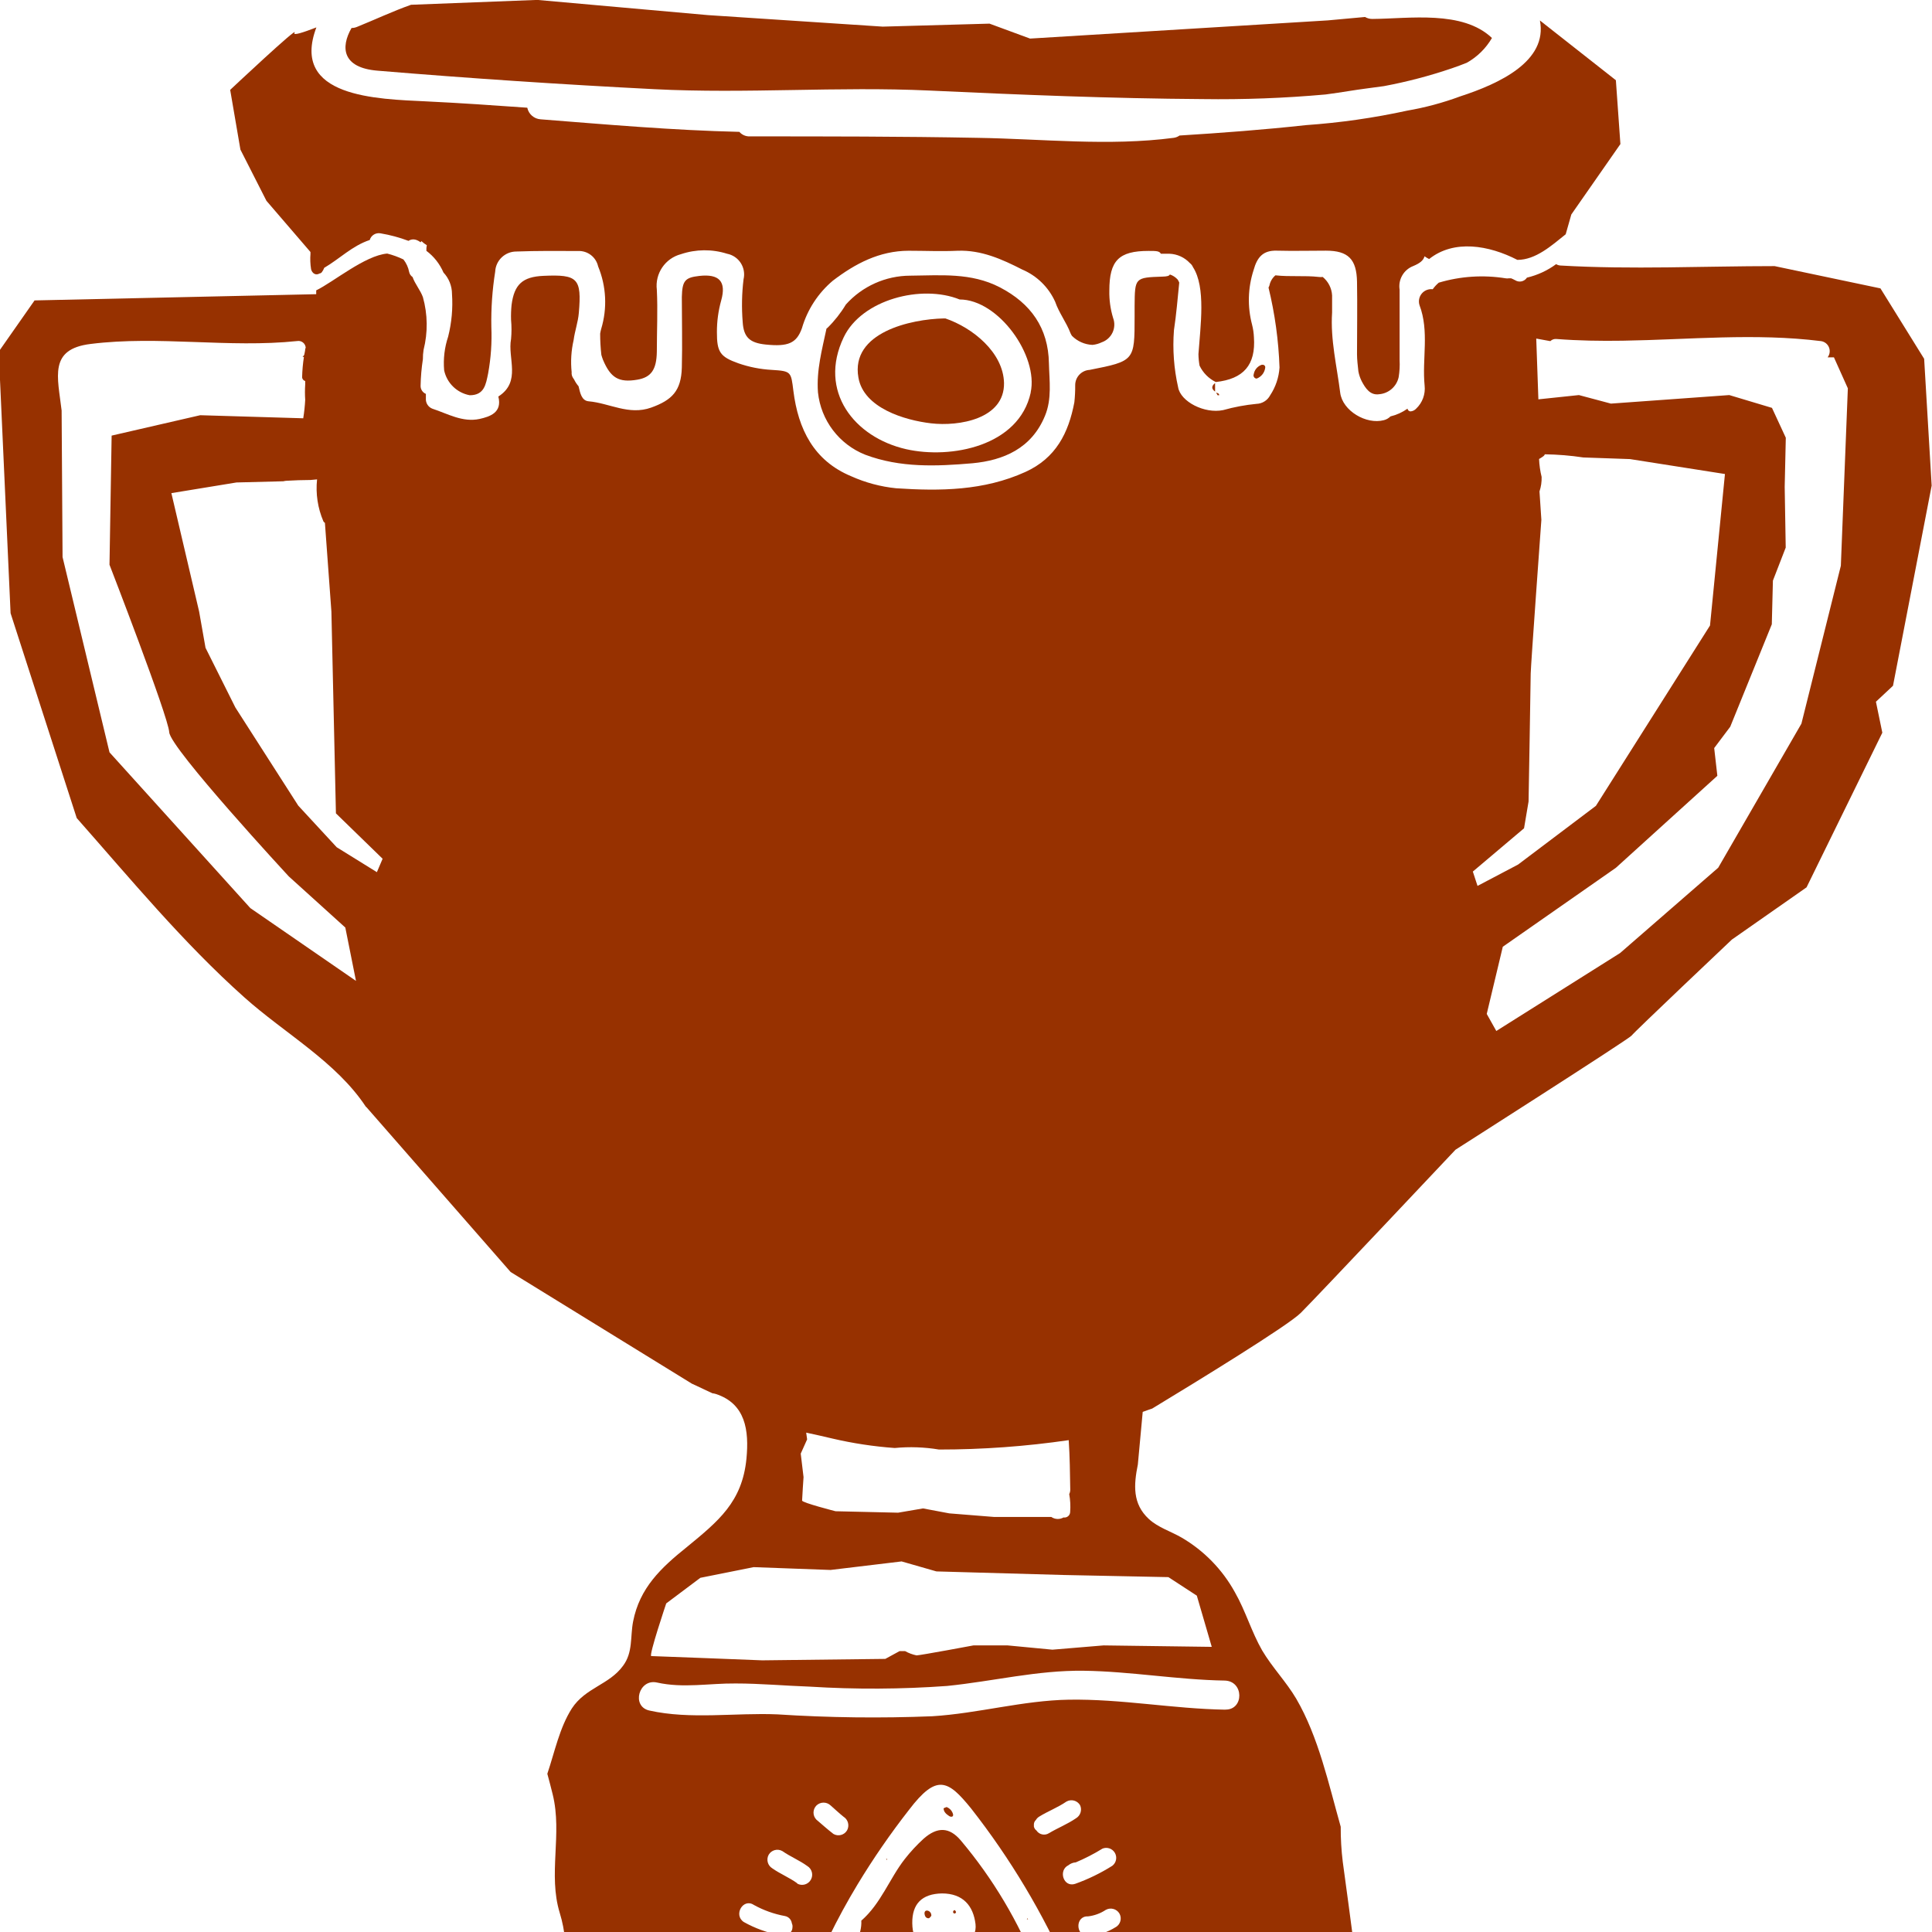
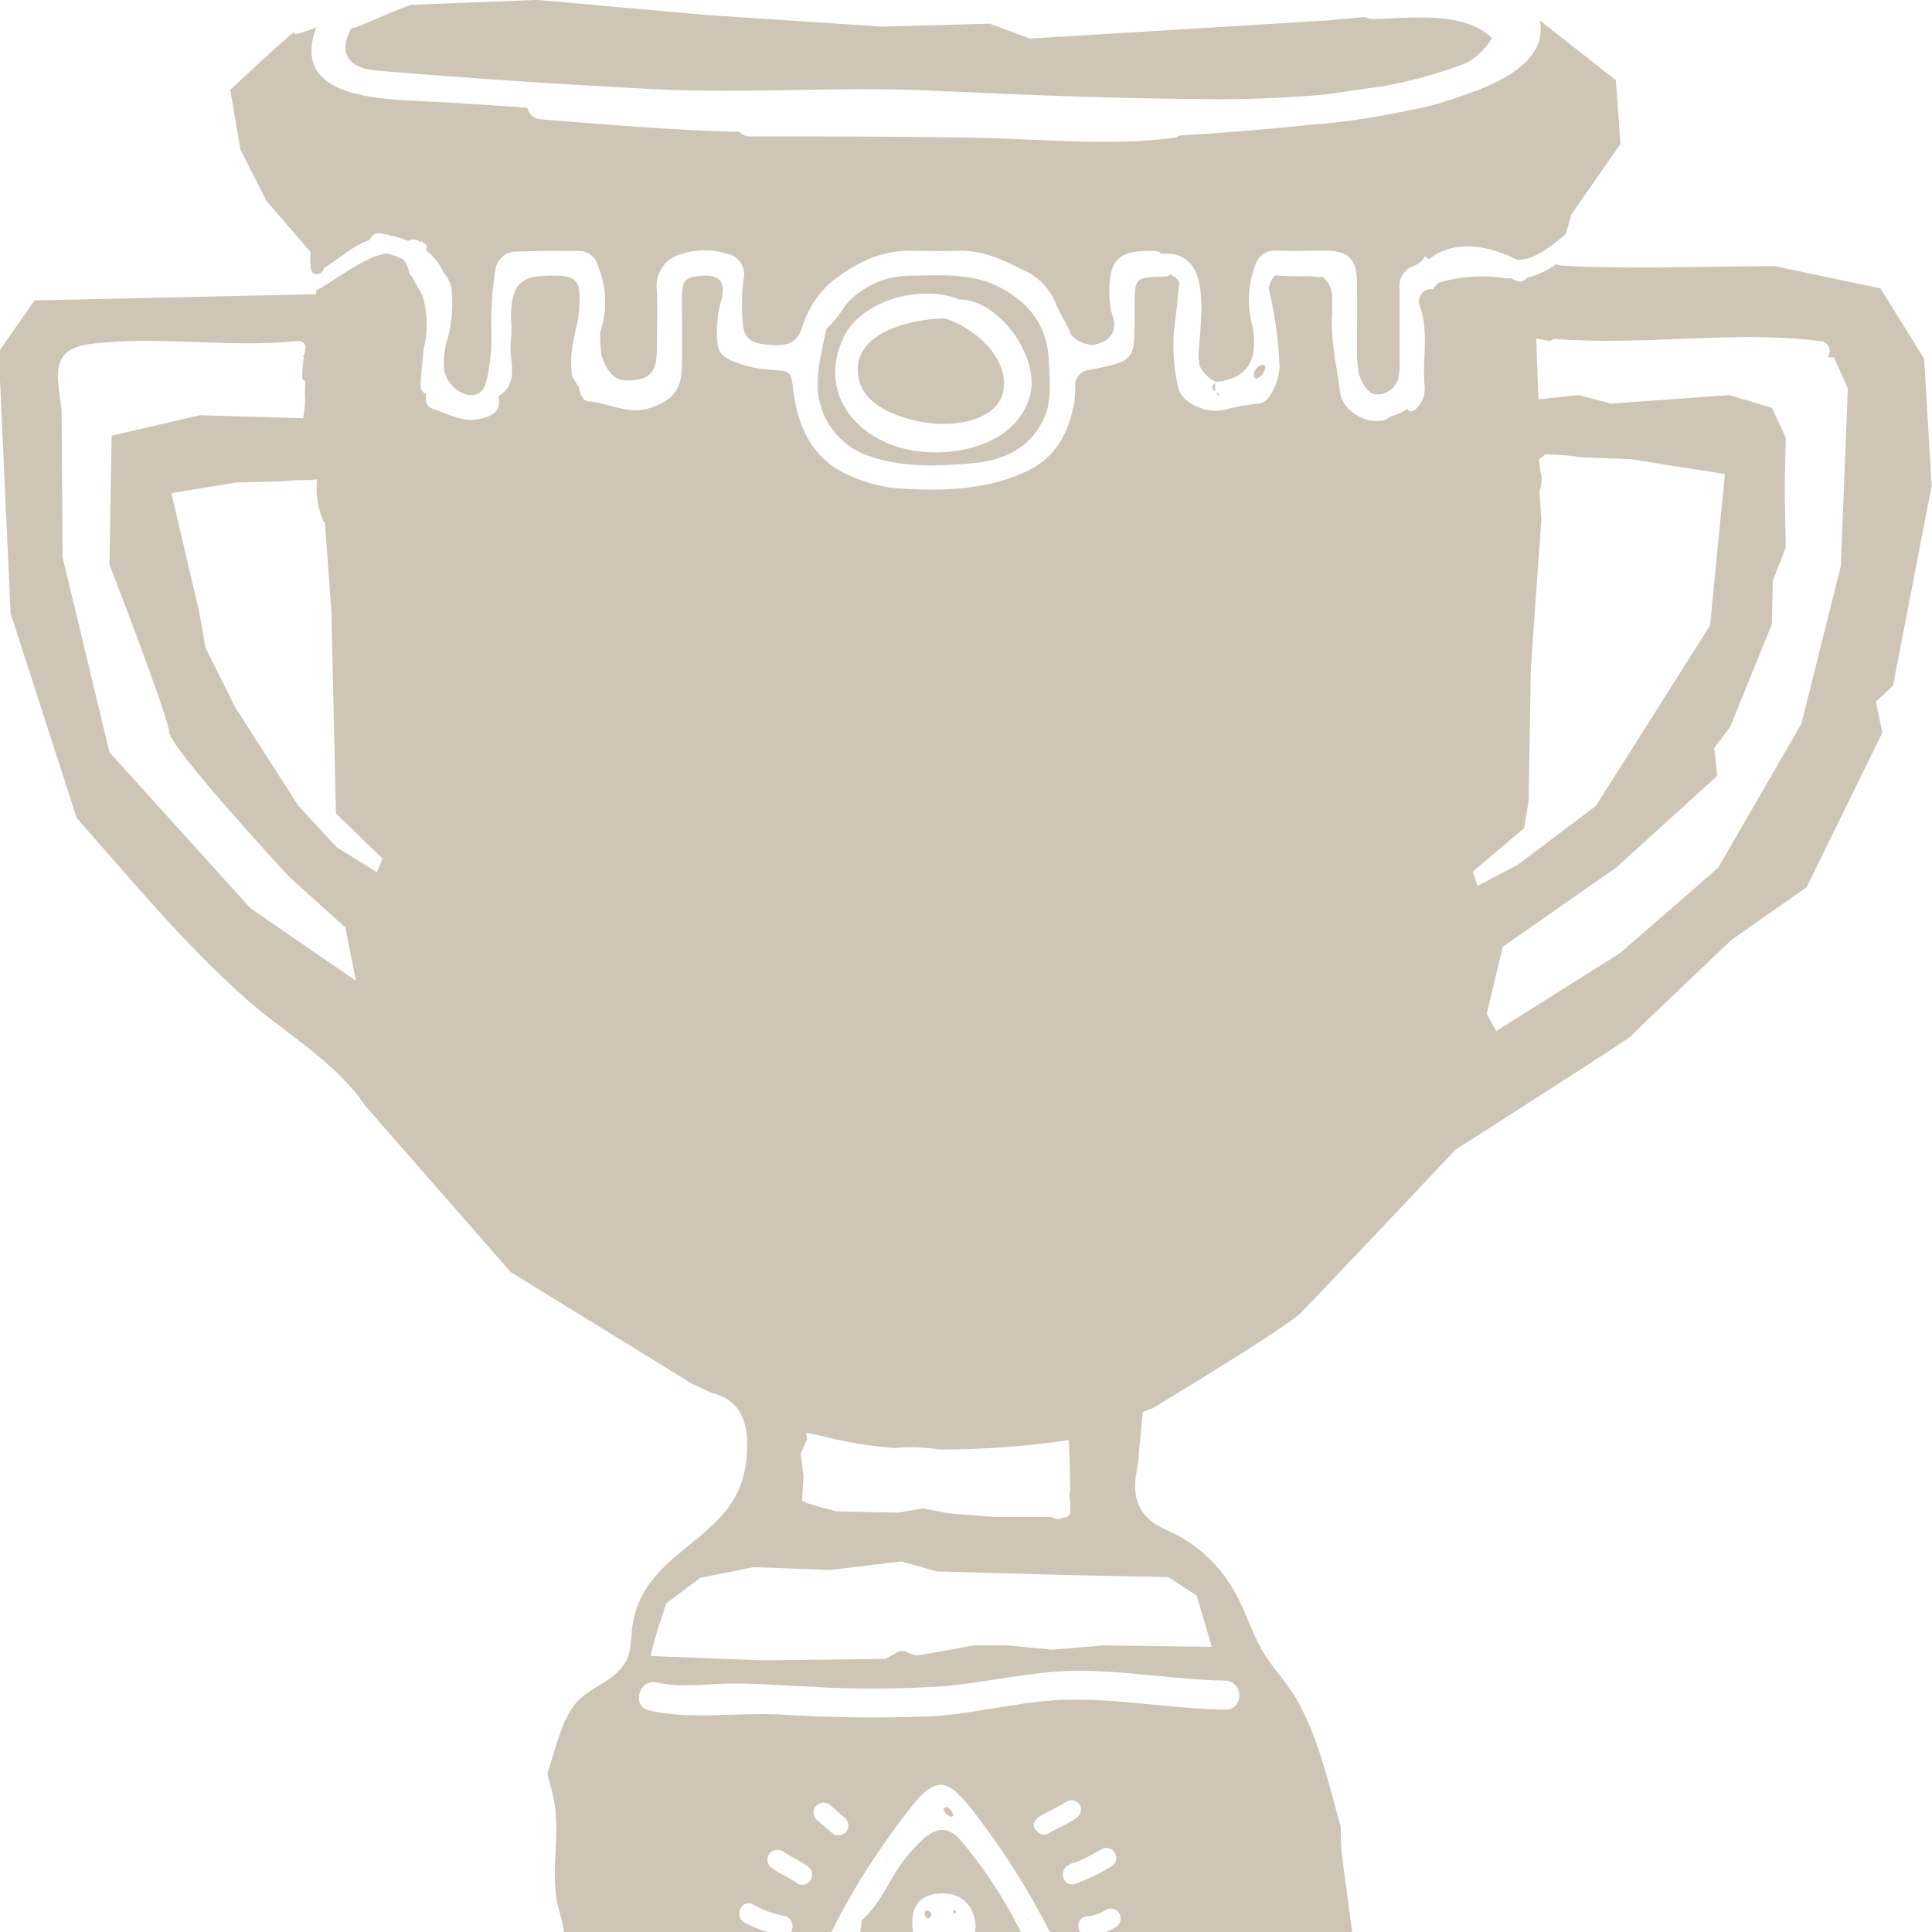
<svg xmlns="http://www.w3.org/2000/svg" id="Layer_4" data-name="Layer 4" preserveAspectRatio="xMidYMid meet" viewBox="0 0 226.33 226.37">
-   <path d="M416.25,407.89c-.4.06-.8,0-.78.48,0,.1.4.24.61.25s.71,0,.68-.45C416.77,408.05,416.39,408,416.25,407.89Z" transform="translate(-307.78 -172.96)" style="fill:#973100" />
-   <path d="M421.32,408c-.23,0-.51.11-.35.44.05.11.27.17.42.18s.48,0,.52-.34S421.56,408,421.32,408Z" transform="translate(-307.78 -172.96)" style="fill:#973100" />
-   <path d="M431.48,405a2.13,2.13,0,0,0,.21-.4s-.06-.11-.09-.17a3.64,3.64,0,0,0-.31.54.88.88,0,0,0,0,.32C431.33,405.22,431.41,405.13,431.48,405Z" transform="translate(-307.78 -172.96)" style="fill:#973100" />
-   <path d="M431.37,407.34c.69-.34.16-.82.06-1.24-.05-.21-.13-.42-.21-.63a2.43,2.43,0,0,0-.64.29.78.78,0,0,0-.09,1.27C430.73,407.26,431.07,407.48,431.37,407.34Z" transform="translate(-307.78 -172.96)" style="fill:#973100" />
-   <path d="M427.84,407.67a.74.74,0,0,0-.5.36.31.31,0,0,0,.29.47c.19,0,.37-.2.48-.26C428.23,407.86,428.08,407.65,427.84,407.67Z" transform="translate(-307.78 -172.96)" style="fill:#973100" />
-   <path d="M450.45,219.27s.12,0,.18,0c0-.22-.2-.26-.36-.3A2.41,2.41,0,0,0,450.45,219.27Z" transform="translate(-307.78 -172.96)" style="fill:#973100" />
-   <path d="M424.92,206.62c-3.36-1.74-6.94-1.39-10.49-1.36a10.16,10.16,0,0,0-7.54,3.38,13.89,13.89,0,0,1-2.15,2.73l-.12.09c-.52,2.46-1.19,4.88-1,7.47a8.85,8.85,0,0,0,5.54,7.31c4.12,1.55,8.37,1.36,12.56,1,3.63-.34,6.93-1.73,8.5-5.56.83-2,.51-4.11.46-6.16C430.61,211.4,428.57,208.51,424.92,206.62Zm3.63,12.33c-1.37,6.3-9.35,7.83-14.6,6.64-6.06-1.38-10.35-6.78-7.31-13.12,2.12-4.42,9.13-6.22,13.58-4.42C424.77,208.05,429.48,214.65,428.54,218.95Z" transform="translate(-307.78 -172.96)" style="fill:#973100" />
-   <path d="M418.55,210.27a1,1,0,0,1-.19,0c-3.83.08-10.94,1.63-10,6.93.61,3.57,5.43,5,8.51,5.36,3.26.38,8.61-.5,8.55-4.72C425.34,214.25,421.74,211.36,418.55,210.27Z" transform="translate(-307.78 -172.96)" style="fill:#973100" />
-   <path d="M450.15,218.84v-1C449.72,218.19,449.7,218.52,450.15,218.84Z" transform="translate(-307.78 -172.96)" style="fill:#973100" />
-   <path d="M419,385.75c.22.13.51.11.45-.21a1.24,1.24,0,0,0-.76-.85c-.12.06-.35.11-.35.17C418.36,385.31,418.7,385.54,419,385.75Z" transform="translate(-307.78 -172.96)" style="fill:#973100" />
-   <path d="M455.56,215.72a1.4,1.4,0,0,0-.88,1.08.38.38,0,0,0,.34.52,1.57,1.57,0,0,0,1-1.25C456.08,215.79,455.82,215.63,455.56,215.72Z" transform="translate(-307.78 -172.96)" style="fill:#973100" />
-   <path d="M405.2,405.09c.26,0,.49-.15.46-.45a.44.44,0,0,0-.32-.27c-.26,0-.49.15-.46.44C404.88,404.91,405.08,405,405.2,405.09Z" transform="translate(-307.78 -172.96)" style="fill:#973100" />
-   <path d="M497.11,182.36l-8.9-7c.93,4.76-4.73,7.4-9.36,8.9a34.74,34.74,0,0,1-6.17,1.66,82.88,82.88,0,0,1-11.87,1.7c-4.93.54-9.85.91-14.83,1.22a1.49,1.49,0,0,1-.68.27c-7.61,1-15.38.12-23,0-8.89-.17-17.78-.17-26.67-.17a1.54,1.54,0,0,1-1.22-.53c-7.78-.18-15.52-.86-23.28-1.47a1.71,1.71,0,0,1-1.57-1.36c-3.92-.28-7.85-.55-11.81-.74-5.76-.28-16-.45-12.9-8.67-1.57.61-2.79,1-2.56.63.58-.94-7.54,6.69-7.54,6.69l1.2,7,3.05,6,5.16,6a.5.5,0,0,0,0,.18,7.59,7.59,0,0,0,.07,1.84c.11.43.51.78,1,.49a.38.38,0,0,0,.26-.15,2,2,0,0,0,.28-.51c1.81-1.06,3.28-2.58,5.33-3.26a1.11,1.11,0,0,1,1.27-.78,17.49,17.49,0,0,1,3.27.88,1,1,0,0,1,.85-.13,1.79,1.79,0,0,1,.57.3s.06-.1.1-.14a3.56,3.56,0,0,0,.63.48,2.39,2.39,0,0,0-.05.66,6.22,6.22,0,0,1,2,2.54,3.68,3.68,0,0,1,1,2.51,16,16,0,0,1-.45,5,9.8,9.8,0,0,0-.47,3.95,3.76,3.76,0,0,0,3,2.92c1.72,0,1.89-1.29,2.15-2.54a24.5,24.5,0,0,0,.38-5.47,37,37,0,0,1,.45-6.47,2.48,2.48,0,0,1,2.47-2.36c2.41-.09,4.83-.07,7.24-.06a2.3,2.3,0,0,1,2.35,1.8,10.9,10.9,0,0,1,.36,7.33,5.12,5.12,0,0,0-.12.55,21.69,21.69,0,0,0,.14,2.49,6.14,6.14,0,0,0,.2.6c.88,2.07,1.82,2.68,4,2.31,1.62-.27,2.27-1.16,2.3-3.29,0-2.42.12-4.84,0-7.25a3.83,3.83,0,0,1,2.83-4.17,8.7,8.7,0,0,1,5.4-.05,2.47,2.47,0,0,1,1.93,3,24.85,24.85,0,0,0-.1,5c.11,1.81.85,2.45,2.7,2.64,2.64.27,3.61-.16,4.24-1.91a11.49,11.49,0,0,1,3.62-5.57c2.62-2,5.46-3.5,8.88-3.51,1.92,0,3.83.09,5.75,0,2.78-.1,5.21,1,7.56,2.2a7.41,7.41,0,0,1,3.86,3.77c.46,1.33,1.31,2.4,1.8,3.69a1.93,1.93,0,0,0,.17.31,3.59,3.59,0,0,0,2.4,1.06,3.19,3.19,0,0,0,1.08-.3,2.2,2.2,0,0,0,1.34-2.86,10.23,10.23,0,0,1-.44-3.2c0-3.52,1.11-4.65,4.59-4.65.9,0,1.26,0,1.45.33.36,0,.71,0,1,0a3.44,3.44,0,0,1,2.4,1.1,1.15,1.15,0,0,1,.36.47c1.53,2.36.87,6.9.64,10.19a8.39,8.39,0,0,0,.13,1.35h0a4.1,4.1,0,0,0,1.9,1.92v0c3.26-.35,4.7-2,4.47-5.25a7.14,7.14,0,0,0-.22-1.48,11.35,11.35,0,0,1,.18-6.38c.42-1.51,1.1-2.33,2.73-2.28,1.91.05,3.83,0,5.75,0,2.61,0,3.59,1,3.64,3.64.05,2.83,0,5.66,0,8.5v0c0,.65.09,1.31.16,2v0a4.32,4.32,0,0,0,.39,1.16c.44.83,1,1.68,2.05,1.52a2.55,2.55,0,0,0,2.28-2,9.34,9.34,0,0,0,.11-2c0-2.75,0-5.5,0-8.25a2.54,2.54,0,0,1,1.6-2.77c.79-.33,1.19-.66,1.32-1.14a3.9,3.9,0,0,0,.54.32c2.91-2.32,7-1.62,10.34.1,2.15,0,4-1.67,5.66-3l.66-2.32,5.75-8.25Z" transform="translate(-307.78 -172.96)" style="fill:#973100" />
-   <path d="M352,181.24c10.77.9,21.67,1.62,32.47,2.17s21.48-.34,32.22.16,21.31.93,32,1a138.9,138.9,0,0,0,14.4-.54c1-.13,1.9-.27,2.85-.42,1.17-.19,2.56-.36,4-.56a57.51,57.51,0,0,0,7.93-2.08c.59-.2,1.19-.42,1.78-.66a7.85,7.85,0,0,0,2.94-2.9c-3.45-3.28-9.68-2.26-14-2.23a1.64,1.64,0,0,1-.87-.23l-4.38.4-34.87,2.13-4.75-1.75-12.51.35-20.49-1.35-20-1.78-14.78.57c-2.15.76-4.24,1.75-6.35,2.6a1.63,1.63,0,0,1-.62.12C347.66,178.52,347.89,180.9,352,181.24Z" transform="translate(-307.78 -172.96)" style="fill:#973100" />
-   <path d="M429.66,399.79a.2.2,0,0,0,.12-.16c0-.2-.16-.25-.31-.12s0,.14,0,.21S429.61,399.8,429.66,399.79Z" transform="translate(-307.78 -172.96)" style="fill:#973100" />
-   <path d="M462.77,416.2c-.68-1.64-.13-2.52-2.32-2.64s-2.57.19-2.77,2.26c-.23,2.36-.91,2.81-3.34,2.76a11.76,11.76,0,0,1-2.63-.16,1.27,1.27,0,0,1-1.52-1.09c0-.16,0-.32-.07-.47s0-.08-.06-.13a1.21,1.21,0,0,1-.05-.35c-.6-2.25-2.31-3.07-3.29.09-.16.51.11,1.22-.29,1.71-1.75,2.19-6.21,1.3-8.58,1.41a1.17,1.17,0,0,1-1.12-.86c-.43-2.44-.91-4.07-3.85-3.82-3.36.29-.95,1-1.45,3-.75,3.08-5.6,1.84-7.73,1.71a1.14,1.14,0,0,1-.23-.06,1,1,0,0,1-1-1.11c.06-2.54.34-3.75-2.83-3-1.43.34-1.19.26-1.79,2.11-.1.31.22.94,0,1.24-1.9,2.46-5.21.89-7.87,1.07a1.16,1.16,0,0,1-1.12-.86c-.42-2.86.14-4.43-3.49-4.34-2.26.06-1.25.35-1.49,2.51-.07.61.15,1.19-.25,1.74-1.37,1.91-8.32,1.71-9.3-.48-.73-1.65,1-3-1.73-3.89-3-.95-2,1.25-2.33,2.91s-.69,2-2.1,2.29c-1.19.24-4.41-.07-5.37-.85a2.79,2.79,0,0,1-1-1.53c-.15-.49.25-1.72,0-2.08-.48-.69-2-.67-2.79-.67a4.59,4.59,0,0,1-.84,3.49,3.7,3.7,0,0,1-3,.83,12.1,12.1,0,0,0,1.8,2l.69.32,46.25-.12,13.88,1.13.88.09a1.7,1.7,0,0,1,1.42-1c8.7-.75,17.42-1.23,26.14-1.64l.27-1.64C464.91,418.07,463.43,417.79,462.77,416.2Z" transform="translate(-307.78 -172.96)" style="fill:#973100" />
-   <path d="M534.11,229.86,533.23,215l-5.12-8.25-12.4-2.61c-8.36,0-16.75.42-25.1-.07a1.07,1.07,0,0,1-.5-.16,9.38,9.38,0,0,1-3.42,1.58,1,1,0,0,1-1.37.31c-.16-.09-.32-.16-.48-.23l-.28,0a1.05,1.05,0,0,1-.36,0,17.62,17.62,0,0,0-7.84.51,4.2,4.2,0,0,0-.71.77,1.44,1.44,0,0,0-1.55,1.86c1.17,3.09.29,6.29.6,9.42a3.23,3.23,0,0,1-1,2.72,1,1,0,0,1-.62.31.36.36,0,0,1-.38-.32,5.77,5.77,0,0,1-2,.91,1.67,1.67,0,0,1-.77.44c-2.07.55-4.85-1.1-5.12-3.21-.39-3.12-1.16-6.2-.95-9.4,0-.66,0-1.33,0-2a3,3,0,0,0-1.1-2.17,1.7,1.7,0,0,1-.46,0c-1.68-.19-3.39,0-5.08-.19a2.09,2.09,0,0,0-.7,1.18,1,1,0,0,1-.11.25,46.35,46.35,0,0,1,1.29,9.37,6.69,6.69,0,0,1-1.1,3.26,1.87,1.87,0,0,1-1.6,1,22.31,22.31,0,0,0-3.9.73c-2.2.46-5-1-5.28-2.67a22.51,22.51,0,0,1-.49-6.69c.28-1.85.43-3.71.62-5.58a2.4,2.4,0,0,0-.18-.35,2.1,2.1,0,0,0-.92-.6c-.07.18-.38.24-.85.25-3.25.11-3.25.12-3.28,3.44,0,.42,0,.83,0,1.25,0,5.17,0,5.2-5.27,6.24a1.79,1.79,0,0,0-1.69,1.8,17.19,17.19,0,0,1-.1,2c-.68,3.58-2.15,6.53-5.74,8.16-4.88,2.21-10,2.25-15.14,1.91a17.06,17.06,0,0,1-5.27-1.41c-4.38-1.82-6.21-5.52-6.77-10-.28-2.24-.24-2.32-2.53-2.46a14.34,14.34,0,0,1-3.91-.77c-2.14-.76-2.53-1.31-2.52-3.67a13.6,13.6,0,0,1,.5-3.69c.63-2.24-.24-3.14-2.56-2.88-1.68.19-2,.55-2.05,2.47,0,2.75.07,5.5,0,8.25s-1.15,3.83-3.6,4.71c-2.61.93-4.88-.53-7.32-.74-.83-.07-1-1-1.18-1.76h0a3.67,3.67,0,0,1-.52-.79l-.14-.21a1,1,0,0,1-.15-.65,11.47,11.47,0,0,1,.23-3.76c.14-1.07.52-2.11.61-3.18.35-4.06-.12-4.53-4.14-4.35-2.45.11-3.43,1-3.74,3.41a13.52,13.52,0,0,0-.06,1.75,12.15,12.15,0,0,1,0,2.24c-.43,2.26,1.23,5-1.49,6.74.48,1.89-1,2.36-2.21,2.63-2,.42-3.71-.61-5.51-1.2a1.19,1.19,0,0,1-.77-1.2c0-.18,0-.36,0-.54a1,1,0,0,1-.62-.94,23.36,23.36,0,0,1,.27-3.13,6.28,6.28,0,0,1,.08-1.09,12,12,0,0,0-.08-6.18c-.3-.82-.92-1.53-1.21-2.35a.94.94,0,0,1-.4-.59,3.39,3.39,0,0,0-.67-1.47,10,10,0,0,0-1.9-.69c-2.59.21-6.33,3.35-8.32,4.31v.45l-33,.73-4.2,6,1.39,30.65,7.75,24c6.33,7.17,12.5,14.64,19.63,21,4.71,4.22,10.77,7.55,14.25,12.83l.07.05L367.61,322l21.23,13.08,2.42,1.13a1.84,1.84,0,0,1,.39.08c3.49,1.14,3.91,4.26,3.59,7.59-.5,5.06-3.27,7.3-7,10.36-3,2.41-5.51,4.76-6.28,8.71-.35,1.81,0,3.61-1.18,5.19-1.62,2.23-4.4,2.55-6,5-1.44,2.26-2,5.07-2.87,7.65.21.79.43,1.59.63,2.42,1.15,4.68-.57,9.34.83,13.9,1.31,4.27.43,8,.06,12.4,0,.19,0,.39-.05.58a1.62,1.62,0,0,1,.66,1.76,20.81,20.81,0,0,0-.53,4.32c.06.14.14.28.21.42l.09,0c.59,0,1.18.08,1.77.08.25,0,.76.06,1-.16s.15-.88.16-1.18c0-.61,0-1.21,0-1.82a1.14,1.14,0,0,1,1.62-1,1.11,1.11,0,0,1,.55-.13c1.44,0,3.73-.22,4.78,1,1.21,1.45-.37,3.55,2.3,3.87,3.08.37,1.07-2.17,2.15-3.86a2.77,2.77,0,0,1,1.7-1.2c1.13-.39,5.11-.32,6.23.76.91.89.6,1.48.83,2.63.56,2.74-.76,1.07,1.29,1.95a6.68,6.68,0,0,1,1.65,0q2.46,1.09,1.73-.82c.43-1.05-.41-2.75.43-3.73,1.19-1.4,7-1,8.3-.06a2.57,2.57,0,0,1,1.17,2.2,4.48,4.48,0,0,1-.06.78q-1,2.13,1.15,1.71l.31,0q3.39,1.81,2.71-.53c.49-1,0-2.27.92-3.24,1.27-1.35,3.06-.9,4.77-.77,3.32.25,3.67,1.44,3.65,4.32,1.47.22,3.52.5,4.1-.68.15-.31-.63-1.61-.49-2.22.3-1.35,1-1.55,2.17-1.88,3.36-.92,6.67-.34,8.1,2.65.77,1.62,1.82,2.81,4.16,1.74,3-1.37.63-.83,1.45-2.5.66-1.34.68-2,2.28-2.42,4.14-1.15,5.33.83,5.82,4a16,16,0,0,0,2.89.1c.39-.39-.16-2.16,0-2.87.42-1.72,1.76-2,3.35-2.1,1.4-.11,4.13-.29,5.3.78.66.6.55,1.57.88,2.3.55,1.22,1.15,1.44,2,1.45.23-1.42.48-2.94.72-4.43-.7-6.76-1.62-13.43-2.54-20.2a32.55,32.55,0,0,1-.24-4.11c-1.41-5-2.6-10.52-5.21-15-1.18-2-2.81-3.66-4-5.67-1.25-2.18-1.94-4.63-3.19-6.81a16.79,16.79,0,0,0-6.22-6.39c-1.25-.73-2.78-1.19-3.86-2.19-1.94-1.79-1.77-4-1.29-6.39l.57-6.16c.37-.13.73-.27,1.11-.39,5.28-3.2,15.92-9.72,17.41-11.21,2-2,18.13-19.12,18.13-19.12s20.38-13,20.63-13.37,11.75-11.25,11.75-11.25l8.75-6.12,8.88-18.12-.75-3.63,2-1.87Zm-197,49.5-16.5-18.25-5.5-22.88L315,221.06c-.46-3.95-1.54-7.2,3.4-7.8,8-1,16.17.5,24.2-.34a.85.85,0,0,1,1,.79.46.46,0,0,0-.06.15c0,.23-.08.45-.11.67a1.13,1.13,0,0,1-.2.25h.16a18.09,18.09,0,0,0-.21,2.36.47.47,0,0,0,.36.46l0,.41a13.52,13.52,0,0,0,0,1.8,19.74,19.74,0,0,1-.23,2.16l-12.07-.36L320.86,224l-.25,15.13s6.88,17.75,7,19.63,14,16.88,14,16.88l6.63,6,1.25,6.25Zm14.83-4.21-4.71-2.92-4.5-4.87-7.37-11.5-3.5-7-.75-4.25-3.25-13.87,7.63-1.25,5.49-.14a1.91,1.91,0,0,1,.38-.06c.93-.06,1.87-.08,2.8-.09l.77-.07a9.86,9.86,0,0,0,.74,4.91.43.43,0,0,0,.18.18l.76,10.4.53,23.64,5.47,5.32Zm50.3,65.67c1,.21,2,.44,3.06.69a46.86,46.86,0,0,0,7.31,1.11,20,20,0,0,1,5.19.18,104.82,104.82,0,0,0,15.2-1.1c.13,1.93.15,3.88.18,5.78a1.1,1.1,0,0,1-.12.54l0,0a8.27,8.27,0,0,1,.11,2.09.67.67,0,0,1-.78.65,1.35,1.35,0,0,1-1.43-.06h-6.7l-5.25-.42-3.08-.58-2.92.5-7.33-.17s-3.92-1-3.92-1.25.17-2.75.17-2.75l-.33-2.75.75-1.67Zm-2.33,58.8a1.11,1.11,0,0,1-.78.07,13.91,13.91,0,0,1-4.2-1.53c-1.25-.82-.08-2.84,1.18-2a12,12,0,0,0,3.64,1.3,1,1,0,0,1,.81.85.88.88,0,0,1,.07.5A.84.84,0,0,1,399.91,399.63Zm1.28-6c-.92-.67-2-1.1-2.92-1.75a1.19,1.19,0,0,1-.42-1.6,1.18,1.18,0,0,1,1.6-.42c.93.65,2,1.08,2.92,1.75a1.19,1.19,0,0,1,.42,1.6A1.18,1.18,0,0,1,401.19,393.66Zm29.9,15.43c-4.2,1.09-8.44.52-12.67.62-3,0-6,0-9,0-.89,0-2.18.23-1.87-1.51.12-.71-.5-.53-.81-.27a3.94,3.94,0,0,1-3,.91c-1.67-.15-2.18-.92-1.59-2.51a77.45,77.45,0,0,1,6.1-12.52A89.16,89.16,0,0,1,414.3,385c3.23-4.23,4.55-3.49,7.25-.16A88.5,88.5,0,0,1,433,404c.14.3.31.59.42.9C434.47,407.8,434.06,408.32,431.09,409.09ZM403.45,384.5a1.2,1.2,0,0,1,1.65,0c.5.44,1,.91,1.51,1.32a1.2,1.2,0,0,1,.42,1.6,1.17,1.17,0,0,1-1.6.42c-.69-.53-1.33-1.11-2-1.68A1.18,1.18,0,0,1,403.45,384.5Zm30.41,1.5c-1,.69-2.13,1.13-3.17,1.75a1.07,1.07,0,0,1-1.47-.31.8.8,0,0,1-.3-.46.58.58,0,0,1,0-.06s0,0,0,0v0s0,0,0-.07a.63.63,0,0,1,0-.16.72.72,0,0,1,.23-.48,1.15,1.15,0,0,1,.41-.41c1-.62,2.17-1.06,3.17-1.75a1.18,1.18,0,0,1,1.6.42A1.2,1.2,0,0,1,433.86,386Zm3.07,3.57a1.17,1.17,0,0,1,1.18,2,22.09,22.09,0,0,1-4.36,2.12c-1.37.45-2-1.59-.79-2.18a1.53,1.53,0,0,1,.87-.34A22.88,22.88,0,0,0,436.94,389.57Zm1.59,9.18a7.18,7.18,0,0,1-3.26,1.08c-1.5-.07-1.5-2.4,0-2.33a4.77,4.77,0,0,0,2.08-.76,1.19,1.19,0,0,1,1.6.42A1.18,1.18,0,0,1,438.53,398.75Zm12.83-25.47c-6.14-.1-12.18-1.27-18.33-1.17-5.4.09-10.63,1.61-16,1.94a172.75,172.75,0,0,1-18.16-.22c-4.9-.21-10.18.63-15-.45-2.14-.48-1.23-3.76.9-3.28,3.09.69,6.1.08,9.21.11,2.89,0,5.79.27,8.67.37a119.45,119.45,0,0,0,16.12-.08c5.42-.55,10.55-1.85,16-1.78s11,1.06,16.5,1.15C453.55,369.91,453.55,373.31,451.36,373.27Zm-6.67-15.53,3.33,2.17,1.75,6-12.67-.17-6,.5-5.25-.5h-4s-6.25,1.17-6.67,1.17a4.72,4.72,0,0,1-1.34-.5h-.65l-1.67.91-14.42.17s-12.67-.5-13-.5,1.75-6.17,1.75-6.17l4-3,6.25-1.25,9,.33,8.33-1,4.08,1.17,14.92.42Zm35.67-82.67,6-5.07.53-3.14s.25-14.25.25-15,1.25-18,1.25-18l-.22-3.33a4.87,4.87,0,0,0,.25-1.7,10.62,10.62,0,0,1-.3-2.1c.17-.1.34-.2.5-.32a.52.52,0,0,0,.18-.23,33.14,33.14,0,0,1,4.5.37l5.47.19,11.13,1.75-1.75,17.75-13.37,21.13-9.12,6.88-4.75,2.5Zm43.12-35.83-4.62,18.5-9.75,16.88-11.5,10-14.5,9.13-1.12-2,1.88-7.87,13.25-9.25L509,263.86l-.37-3.25,1.88-2.5,4.87-12,.13-5.12,1.5-3.87-.12-7.12.13-5.75-1.62-3.5-5-1.5-13.87,1-3.75-1-4.75.5-.25-7.12,1.65.3a.9.9,0,0,1,.73-.25c2.58.2,5.17.24,7.75.2h0c7.76-.12,15.51-.92,23.25.05a1.19,1.19,0,0,1,.76,1.9l.74,0,1.63,3.63Z" transform="translate(-307.78 -172.96)" style="fill:#973100" />
-   <polygon points="120.41 224.76 120.31 224.86 120.45 224.89 120.41 224.76" style="fill:#973100" />
-   <polygon points="103.97 217.83 103.83 217.8 103.87 217.93 103.97 217.83" style="fill:#973100" />
-   <path d="M409.14,406.52a8.18,8.18,0,0,0,2.71.32h6.24v0c2.33,0,4.66,0,7,0a5.51,5.51,0,0,0,3.49-1.15,1.68,1.68,0,0,0,.67-2.17,53.74,53.74,0,0,0-8.89-14.91C419,387,417.59,387,416,388.4a19.56,19.56,0,0,0-2.2,2.37C412,393.07,411,396,408.7,398c.08,1.65-.87,3-1.44,4.39C406.33,404.67,406.79,405.7,409.14,406.52Zm9-11.71c2.5,0,3.68,1.47,3.94,3.59.22,1.84-1.64,3.38-3.81,3.37-2.33,0-3.57-1.2-3.6-3.46S415.78,394.85,418.17,394.81Z" transform="translate(-307.78 -172.96)" style="fill:#973100" />
-   <path d="M419.8,397c0-.05-.07-.13-.11-.2s-.17,0-.21.07a.23.23,0,0,0,0,.22C419.61,397.22,419.74,397.18,419.8,397Z" transform="translate(-307.78 -172.96)" style="fill:#973100" />
-   <path d="M416.59,397.72c.11,0,.22-.19.31-.28a.57.57,0,0,0-.38-.6c-.32-.09-.45.12-.41.4S416.31,397.73,416.59,397.72Z" transform="translate(-307.78 -172.96)" style="fill:#973100" />
+   <path d="M416.25,407.89c-.4.06-.8,0-.78.48,0,.1.4.24.61.25s.71,0,.68-.45C416.77,408.05,416.39,408,416.25,407.89Z" transform="translate(-307.78 -172.96)" style="fill:#cfc5b6" />
+   <path d="M421.32,408c-.23,0-.51.11-.35.44.05.11.27.17.42.18s.48,0,.52-.34S421.56,408,421.32,408Z" transform="translate(-307.78 -172.96)" style="fill:#cfc5b6" />
+   <path d="M431.48,405a2.13,2.13,0,0,0,.21-.4s-.06-.11-.09-.17a3.64,3.64,0,0,0-.31.54.88.88,0,0,0,0,.32C431.33,405.22,431.41,405.13,431.48,405Z" transform="translate(-307.78 -172.96)" style="fill:#cfc5b6" />
+   <path d="M431.37,407.34c.69-.34.16-.82.06-1.24-.05-.21-.13-.42-.21-.63a2.43,2.43,0,0,0-.64.29.78.78,0,0,0-.09,1.27C430.73,407.26,431.07,407.48,431.37,407.34Z" transform="translate(-307.78 -172.96)" style="fill:#cfc5b6" />
+   <path d="M427.84,407.67a.74.74,0,0,0-.5.36.31.31,0,0,0,.29.47c.19,0,.37-.2.48-.26C428.23,407.86,428.08,407.65,427.84,407.67Z" transform="translate(-307.78 -172.96)" style="fill:#cfc5b6" />
+   <path d="M450.45,219.27s.12,0,.18,0c0-.22-.2-.26-.36-.3A2.41,2.41,0,0,0,450.45,219.27Z" transform="translate(-307.78 -172.96)" style="fill:#cfc5b6" />
+   <path d="M424.92,206.62c-3.36-1.74-6.94-1.39-10.49-1.36a10.16,10.16,0,0,0-7.54,3.38,13.89,13.89,0,0,1-2.15,2.73l-.12.09c-.52,2.46-1.19,4.88-1,7.47a8.85,8.85,0,0,0,5.54,7.31c4.12,1.55,8.37,1.36,12.56,1,3.63-.34,6.93-1.73,8.5-5.56.83-2,.51-4.11.46-6.16C430.61,211.4,428.57,208.51,424.92,206.62Zm3.63,12.33c-1.37,6.3-9.35,7.83-14.6,6.64-6.06-1.38-10.35-6.78-7.31-13.12,2.12-4.42,9.13-6.22,13.58-4.42C424.77,208.05,429.48,214.65,428.54,218.95Z" transform="translate(-307.78 -172.96)" style="fill:#cfc5b6" />
+   <path d="M418.55,210.27a1,1,0,0,1-.19,0c-3.83.08-10.94,1.63-10,6.93.61,3.57,5.43,5,8.51,5.36,3.26.38,8.61-.5,8.55-4.72C425.34,214.25,421.74,211.36,418.55,210.27Z" transform="translate(-307.78 -172.96)" style="fill:#cfc5b6" />
+   <path d="M450.15,218.84v-1C449.72,218.19,449.7,218.52,450.15,218.84Z" transform="translate(-307.78 -172.96)" style="fill:#cfc5b6" />
+   <path d="M419,385.75c.22.13.51.11.45-.21a1.24,1.24,0,0,0-.76-.85c-.12.06-.35.11-.35.17C418.36,385.31,418.7,385.54,419,385.75Z" transform="translate(-307.78 -172.96)" style="fill:#cfc5b6" />
+   <path d="M455.56,215.72a1.4,1.4,0,0,0-.88,1.08.38.38,0,0,0,.34.52,1.57,1.57,0,0,0,1-1.25C456.08,215.79,455.82,215.63,455.56,215.72Z" transform="translate(-307.78 -172.96)" style="fill:#cfc5b6" />
+   <path d="M405.2,405.09c.26,0,.49-.15.46-.45a.44.44,0,0,0-.32-.27c-.26,0-.49.15-.46.44C404.88,404.91,405.08,405,405.2,405.09Z" transform="translate(-307.78 -172.96)" style="fill:#cfc5b6" />
+   <path d="M497.11,182.36l-8.9-7c.93,4.76-4.73,7.4-9.36,8.9a34.74,34.74,0,0,1-6.17,1.66,82.88,82.88,0,0,1-11.87,1.7c-4.93.54-9.85.91-14.83,1.22a1.49,1.49,0,0,1-.68.27c-7.61,1-15.38.12-23,0-8.89-.17-17.78-.17-26.67-.17a1.54,1.54,0,0,1-1.22-.53c-7.78-.18-15.52-.86-23.28-1.47a1.71,1.71,0,0,1-1.57-1.36c-3.92-.28-7.85-.55-11.81-.74-5.76-.28-16-.45-12.9-8.67-1.57.61-2.79,1-2.56.63.58-.94-7.54,6.69-7.54,6.69l1.2,7,3.05,6,5.16,6a.5.5,0,0,0,0,.18,7.59,7.59,0,0,0,.07,1.84c.11.43.51.78,1,.49a.38.38,0,0,0,.26-.15,2,2,0,0,0,.28-.51c1.81-1.06,3.28-2.58,5.33-3.26a1.11,1.11,0,0,1,1.27-.78,17.49,17.49,0,0,1,3.27.88,1,1,0,0,1,.85-.13,1.79,1.79,0,0,1,.57.3s.06-.1.1-.14a3.56,3.56,0,0,0,.63.48,2.39,2.39,0,0,0-.05.66,6.22,6.22,0,0,1,2,2.54,3.68,3.68,0,0,1,1,2.51,16,16,0,0,1-.45,5,9.8,9.8,0,0,0-.47,3.95,3.76,3.76,0,0,0,3,2.92c1.72,0,1.89-1.29,2.15-2.54a24.5,24.5,0,0,0,.38-5.47,37,37,0,0,1,.45-6.47,2.48,2.48,0,0,1,2.47-2.36c2.41-.09,4.83-.07,7.24-.06a2.3,2.3,0,0,1,2.35,1.8,10.9,10.9,0,0,1,.36,7.33,5.12,5.12,0,0,0-.12.55,21.69,21.69,0,0,0,.14,2.49,6.14,6.14,0,0,0,.2.6c.88,2.07,1.82,2.68,4,2.31,1.62-.27,2.27-1.16,2.3-3.29,0-2.42.12-4.84,0-7.25a3.83,3.83,0,0,1,2.83-4.17,8.7,8.7,0,0,1,5.4-.05,2.47,2.47,0,0,1,1.93,3,24.85,24.85,0,0,0-.1,5c.11,1.81.85,2.45,2.7,2.64,2.64.27,3.61-.16,4.24-1.91a11.49,11.49,0,0,1,3.62-5.57c2.62-2,5.46-3.5,8.88-3.51,1.92,0,3.83.09,5.75,0,2.78-.1,5.21,1,7.56,2.2a7.41,7.41,0,0,1,3.86,3.77c.46,1.33,1.31,2.4,1.8,3.69a1.93,1.93,0,0,0,.17.31,3.59,3.59,0,0,0,2.4,1.06,3.19,3.19,0,0,0,1.08-.3,2.2,2.2,0,0,0,1.34-2.86,10.23,10.23,0,0,1-.44-3.2c0-3.52,1.11-4.65,4.59-4.65.9,0,1.26,0,1.45.33.36,0,.71,0,1,0a3.44,3.44,0,0,1,2.4,1.1,1.15,1.15,0,0,1,.36.47c1.53,2.36.87,6.9.64,10.19a8.39,8.39,0,0,0,.13,1.35h0a4.1,4.1,0,0,0,1.9,1.92v0c3.26-.35,4.7-2,4.47-5.25a7.14,7.14,0,0,0-.22-1.48,11.35,11.35,0,0,1,.18-6.38c.42-1.51,1.1-2.33,2.73-2.28,1.91.05,3.83,0,5.75,0,2.61,0,3.59,1,3.64,3.64.05,2.83,0,5.66,0,8.5v0c0,.65.09,1.31.16,2v0a4.32,4.32,0,0,0,.39,1.16c.44.83,1,1.68,2.05,1.52a2.55,2.55,0,0,0,2.28-2,9.34,9.34,0,0,0,.11-2c0-2.75,0-5.5,0-8.25a2.54,2.54,0,0,1,1.6-2.77c.79-.33,1.19-.66,1.32-1.14a3.9,3.9,0,0,0,.54.32c2.91-2.32,7-1.62,10.34.1,2.15,0,4-1.67,5.66-3l.66-2.32,5.75-8.25Z" transform="translate(-307.78 -172.96)" style="fill:#cfc5b6" />
+   <path d="M352,181.24c10.77.9,21.67,1.62,32.47,2.17s21.48-.34,32.22.16,21.31.93,32,1a138.9,138.9,0,0,0,14.4-.54c1-.13,1.9-.27,2.85-.42,1.17-.19,2.56-.36,4-.56a57.51,57.51,0,0,0,7.93-2.08c.59-.2,1.19-.42,1.78-.66a7.85,7.85,0,0,0,2.94-2.9c-3.45-3.28-9.68-2.26-14-2.23a1.64,1.64,0,0,1-.87-.23l-4.38.4-34.87,2.13-4.75-1.75-12.51.35-20.49-1.35-20-1.78-14.78.57c-2.15.76-4.24,1.75-6.35,2.6a1.63,1.63,0,0,1-.62.12C347.66,178.52,347.89,180.9,352,181.24Z" transform="translate(-307.78 -172.96)" style="fill:#cfc5b6" />
+   <path d="M429.66,399.79a.2.2,0,0,0,.12-.16c0-.2-.16-.25-.31-.12s0,.14,0,.21S429.61,399.8,429.66,399.79Z" transform="translate(-307.78 -172.96)" style="fill:#cfc5b6" />
+   <path d="M462.77,416.2c-.68-1.64-.13-2.52-2.32-2.64s-2.57.19-2.77,2.26c-.23,2.36-.91,2.81-3.34,2.76a11.76,11.76,0,0,1-2.63-.16,1.27,1.27,0,0,1-1.52-1.09c0-.16,0-.32-.07-.47s0-.08-.06-.13a1.21,1.21,0,0,1-.05-.35c-.6-2.25-2.31-3.07-3.29.09-.16.51.11,1.22-.29,1.71-1.75,2.19-6.21,1.3-8.58,1.41a1.17,1.17,0,0,1-1.12-.86c-.43-2.44-.91-4.07-3.85-3.82-3.36.29-.95,1-1.45,3-.75,3.08-5.6,1.84-7.73,1.71a1.14,1.14,0,0,1-.23-.06,1,1,0,0,1-1-1.11c.06-2.54.34-3.75-2.83-3-1.43.34-1.19.26-1.79,2.11-.1.31.22.94,0,1.24-1.9,2.46-5.21.89-7.87,1.07a1.16,1.16,0,0,1-1.12-.86c-.42-2.86.14-4.43-3.49-4.34-2.26.06-1.25.35-1.49,2.51-.07.61.15,1.19-.25,1.74-1.37,1.91-8.32,1.71-9.3-.48-.73-1.65,1-3-1.73-3.89-3-.95-2,1.25-2.33,2.91s-.69,2-2.1,2.29c-1.19.24-4.41-.07-5.37-.85a2.79,2.79,0,0,1-1-1.53c-.15-.49.25-1.72,0-2.08-.48-.69-2-.67-2.79-.67a4.59,4.59,0,0,1-.84,3.49,3.7,3.7,0,0,1-3,.83,12.1,12.1,0,0,0,1.8,2l.69.32,46.25-.12,13.88,1.13.88.09a1.7,1.7,0,0,1,1.42-1c8.7-.75,17.42-1.23,26.14-1.64l.27-1.64C464.91,418.07,463.43,417.79,462.77,416.2Z" transform="translate(-307.78 -172.96)" style="fill:#cfc5b6" />
+   <path d="M534.11,229.86,533.23,215l-5.12-8.25-12.4-2.61c-8.36,0-16.75.42-25.1-.07a1.07,1.07,0,0,1-.5-.16,9.38,9.38,0,0,1-3.42,1.58,1,1,0,0,1-1.37.31c-.16-.09-.32-.16-.48-.23l-.28,0a1.05,1.05,0,0,1-.36,0,17.62,17.62,0,0,0-7.84.51,4.2,4.2,0,0,0-.71.77,1.44,1.44,0,0,0-1.55,1.86c1.17,3.09.29,6.29.6,9.42a3.23,3.23,0,0,1-1,2.72,1,1,0,0,1-.62.31.36.36,0,0,1-.38-.32,5.77,5.77,0,0,1-2,.91,1.67,1.67,0,0,1-.77.44c-2.07.55-4.85-1.1-5.12-3.21-.39-3.12-1.16-6.2-.95-9.4,0-.66,0-1.33,0-2a3,3,0,0,0-1.1-2.17,1.7,1.7,0,0,1-.46,0c-1.68-.19-3.39,0-5.08-.19a2.09,2.09,0,0,0-.7,1.18,1,1,0,0,1-.11.25,46.35,46.35,0,0,1,1.29,9.37,6.69,6.69,0,0,1-1.1,3.26,1.87,1.87,0,0,1-1.6,1,22.31,22.31,0,0,0-3.9.73c-2.2.46-5-1-5.28-2.67a22.51,22.51,0,0,1-.49-6.69c.28-1.85.43-3.71.62-5.58a2.4,2.4,0,0,0-.18-.35,2.1,2.1,0,0,0-.92-.6c-.07.18-.38.24-.85.25-3.25.11-3.25.12-3.28,3.44,0,.42,0,.83,0,1.25,0,5.17,0,5.2-5.27,6.24a1.79,1.79,0,0,0-1.69,1.8,17.19,17.19,0,0,1-.1,2c-.68,3.58-2.15,6.53-5.74,8.16-4.88,2.21-10,2.25-15.14,1.91a17.06,17.06,0,0,1-5.27-1.41c-4.38-1.82-6.21-5.52-6.77-10-.28-2.24-.24-2.32-2.53-2.46a14.34,14.34,0,0,1-3.91-.77c-2.14-.76-2.53-1.31-2.52-3.67a13.6,13.6,0,0,1,.5-3.69c.63-2.24-.24-3.14-2.56-2.88-1.68.19-2,.55-2.05,2.47,0,2.75.07,5.5,0,8.25s-1.15,3.83-3.6,4.71c-2.61.93-4.88-.53-7.32-.74-.83-.07-1-1-1.18-1.76h0a3.67,3.67,0,0,1-.52-.79l-.14-.21a1,1,0,0,1-.15-.65,11.47,11.47,0,0,1,.23-3.76c.14-1.07.52-2.11.61-3.18.35-4.06-.12-4.53-4.14-4.35-2.45.11-3.43,1-3.74,3.41a13.52,13.52,0,0,0-.06,1.75,12.15,12.15,0,0,1,0,2.24c-.43,2.26,1.23,5-1.49,6.74.48,1.89-1,2.36-2.21,2.63-2,.42-3.71-.61-5.51-1.2a1.19,1.19,0,0,1-.77-1.2c0-.18,0-.36,0-.54a1,1,0,0,1-.62-.94,23.36,23.36,0,0,1,.27-3.13,6.28,6.28,0,0,1,.08-1.09,12,12,0,0,0-.08-6.18c-.3-.82-.92-1.53-1.21-2.35a.94.94,0,0,1-.4-.59,3.39,3.39,0,0,0-.67-1.47,10,10,0,0,0-1.9-.69c-2.59.21-6.33,3.35-8.32,4.31v.45l-33,.73-4.2,6,1.39,30.65,7.75,24c6.33,7.17,12.5,14.64,19.63,21,4.71,4.22,10.77,7.55,14.25,12.83l.07.05L367.61,322l21.23,13.08,2.42,1.13a1.84,1.84,0,0,1,.39.08c3.49,1.14,3.91,4.26,3.59,7.59-.5,5.06-3.27,7.3-7,10.36-3,2.41-5.51,4.76-6.28,8.71-.35,1.81,0,3.61-1.18,5.19-1.62,2.23-4.4,2.55-6,5-1.44,2.26-2,5.07-2.87,7.65.21.79.43,1.59.63,2.42,1.15,4.68-.57,9.34.83,13.9,1.31,4.27.43,8,.06,12.4,0,.19,0,.39-.05.58a1.62,1.62,0,0,1,.66,1.76,20.81,20.81,0,0,0-.53,4.32c.06.14.14.28.21.42l.09,0c.59,0,1.18.08,1.77.08.25,0,.76.06,1-.16s.15-.88.16-1.18c0-.61,0-1.21,0-1.82a1.14,1.14,0,0,1,1.62-1,1.11,1.11,0,0,1,.55-.13c1.44,0,3.73-.22,4.78,1,1.21,1.45-.37,3.55,2.3,3.87,3.08.37,1.07-2.17,2.15-3.86a2.77,2.77,0,0,1,1.7-1.2c1.13-.39,5.11-.32,6.23.76.91.89.6,1.48.83,2.63.56,2.74-.76,1.07,1.29,1.95a6.68,6.68,0,0,1,1.65,0q2.46,1.09,1.73-.82c.43-1.05-.41-2.75.43-3.73,1.19-1.4,7-1,8.3-.06a2.57,2.57,0,0,1,1.17,2.2,4.48,4.48,0,0,1-.06.78q-1,2.13,1.15,1.71l.31,0q3.39,1.81,2.71-.53c.49-1,0-2.27.92-3.24,1.27-1.35,3.06-.9,4.77-.77,3.32.25,3.67,1.44,3.65,4.32,1.47.22,3.52.5,4.1-.68.15-.31-.63-1.61-.49-2.22.3-1.35,1-1.55,2.17-1.88,3.36-.92,6.67-.34,8.1,2.65.77,1.62,1.82,2.81,4.16,1.74,3-1.37.63-.83,1.45-2.5.66-1.34.68-2,2.28-2.42,4.14-1.15,5.33.83,5.82,4a16,16,0,0,0,2.89.1c.39-.39-.16-2.16,0-2.87.42-1.72,1.76-2,3.35-2.1,1.4-.11,4.13-.29,5.3.78.66.6.55,1.57.88,2.3.55,1.22,1.15,1.44,2,1.45.23-1.42.48-2.94.72-4.43-.7-6.76-1.62-13.43-2.54-20.2a32.55,32.55,0,0,1-.24-4.11c-1.41-5-2.6-10.52-5.21-15-1.18-2-2.81-3.66-4-5.67-1.25-2.18-1.94-4.63-3.19-6.81a16.79,16.79,0,0,0-6.22-6.39c-1.25-.73-2.78-1.19-3.86-2.19-1.94-1.79-1.77-4-1.29-6.39l.57-6.16c.37-.13.73-.27,1.11-.39,5.28-3.2,15.92-9.72,17.41-11.21,2-2,18.13-19.12,18.13-19.12s20.38-13,20.63-13.37,11.75-11.25,11.75-11.25l8.75-6.12,8.88-18.12-.75-3.63,2-1.87Zm-197,49.5-16.5-18.25-5.5-22.88L315,221.06c-.46-3.95-1.54-7.2,3.4-7.8,8-1,16.17.5,24.2-.34a.85.85,0,0,1,1,.79.46.46,0,0,0-.06.15c0,.23-.08.45-.11.67a1.13,1.13,0,0,1-.2.25h.16a18.09,18.09,0,0,0-.21,2.36.47.47,0,0,0,.36.46l0,.41a13.52,13.52,0,0,0,0,1.8,19.74,19.74,0,0,1-.23,2.16l-12.07-.36L320.86,224l-.25,15.13s6.88,17.75,7,19.63,14,16.88,14,16.88l6.63,6,1.25,6.25Zm14.83-4.21-4.71-2.92-4.5-4.87-7.37-11.5-3.5-7-.75-4.25-3.25-13.87,7.63-1.25,5.49-.14a1.91,1.91,0,0,1,.38-.06c.93-.06,1.87-.08,2.8-.09l.77-.07a9.86,9.86,0,0,0,.74,4.91.43.43,0,0,0,.18.18l.76,10.4.53,23.64,5.47,5.32Zm50.3,65.67c1,.21,2,.44,3.06.69a46.86,46.86,0,0,0,7.31,1.11,20,20,0,0,1,5.19.18,104.82,104.82,0,0,0,15.2-1.1c.13,1.93.15,3.88.18,5.78a1.1,1.1,0,0,1-.12.54l0,0a8.27,8.27,0,0,1,.11,2.09.67.67,0,0,1-.78.65,1.35,1.35,0,0,1-1.43-.06h-6.7l-5.25-.42-3.08-.58-2.92.5-7.33-.17s-3.92-1-3.92-1.25.17-2.75.17-2.75l-.33-2.75.75-1.67Zm-2.33,58.8a1.11,1.11,0,0,1-.78.07,13.91,13.91,0,0,1-4.2-1.53c-1.25-.82-.08-2.84,1.18-2a12,12,0,0,0,3.64,1.3,1,1,0,0,1,.81.85.88.88,0,0,1,.07.5A.84.84,0,0,1,399.91,399.63Zm1.28-6c-.92-.67-2-1.1-2.92-1.75a1.19,1.19,0,0,1-.42-1.6,1.18,1.18,0,0,1,1.6-.42c.93.65,2,1.08,2.92,1.75a1.19,1.19,0,0,1,.42,1.6A1.18,1.18,0,0,1,401.19,393.66Zm29.9,15.43c-4.2,1.09-8.44.52-12.67.62-3,0-6,0-9,0-.89,0-2.18.23-1.87-1.51.12-.71-.5-.53-.81-.27a3.94,3.94,0,0,1-3,.91c-1.67-.15-2.18-.92-1.59-2.51a77.45,77.45,0,0,1,6.1-12.52A89.16,89.16,0,0,1,414.3,385c3.23-4.23,4.55-3.49,7.25-.16A88.5,88.5,0,0,1,433,404c.14.3.31.59.42.9C434.47,407.8,434.06,408.32,431.09,409.09ZM403.45,384.5a1.2,1.2,0,0,1,1.65,0c.5.44,1,.91,1.51,1.32a1.2,1.2,0,0,1,.42,1.6,1.17,1.17,0,0,1-1.6.42c-.69-.53-1.33-1.11-2-1.68A1.18,1.18,0,0,1,403.45,384.5Zm30.41,1.5c-1,.69-2.13,1.13-3.17,1.75a1.07,1.07,0,0,1-1.47-.31.8.8,0,0,1-.3-.46.58.58,0,0,1,0-.06s0,0,0,0v0s0,0,0-.07a.63.63,0,0,1,0-.16.72.72,0,0,1,.23-.48,1.15,1.15,0,0,1,.41-.41c1-.62,2.17-1.06,3.17-1.75a1.18,1.18,0,0,1,1.6.42A1.2,1.2,0,0,1,433.86,386Zm3.07,3.57a1.17,1.17,0,0,1,1.18,2,22.09,22.09,0,0,1-4.36,2.12c-1.37.45-2-1.59-.79-2.18a1.53,1.53,0,0,1,.87-.34A22.88,22.88,0,0,0,436.94,389.57Zm1.59,9.18a7.18,7.18,0,0,1-3.26,1.08c-1.5-.07-1.5-2.4,0-2.33a4.77,4.77,0,0,0,2.08-.76,1.19,1.19,0,0,1,1.6.42A1.18,1.18,0,0,1,438.53,398.75Zm12.83-25.47c-6.14-.1-12.18-1.27-18.33-1.17-5.4.09-10.63,1.61-16,1.94a172.75,172.75,0,0,1-18.16-.22c-4.9-.21-10.18.63-15-.45-2.14-.48-1.23-3.76.9-3.28,3.09.69,6.1.08,9.21.11,2.89,0,5.79.27,8.67.37a119.45,119.45,0,0,0,16.12-.08c5.42-.55,10.55-1.85,16-1.78s11,1.06,16.5,1.15C453.55,369.91,453.55,373.31,451.36,373.27Zm-6.67-15.53,3.33,2.17,1.75,6-12.67-.17-6,.5-5.25-.5h-4s-6.25,1.17-6.67,1.17a4.72,4.72,0,0,1-1.34-.5h-.65l-1.67.91-14.42.17s-12.67-.5-13-.5,1.75-6.17,1.75-6.17l4-3,6.25-1.25,9,.33,8.33-1,4.08,1.17,14.92.42Zm35.67-82.67,6-5.07.53-3.14s.25-14.25.25-15,1.25-18,1.25-18l-.22-3.33a4.87,4.87,0,0,0,.25-1.7,10.62,10.62,0,0,1-.3-2.1c.17-.1.34-.2.5-.32a.52.52,0,0,0,.18-.23,33.14,33.14,0,0,1,4.5.37l5.47.19,11.13,1.75-1.75,17.75-13.37,21.13-9.12,6.88-4.75,2.5Zm43.12-35.83-4.62,18.5-9.75,16.88-11.5,10-14.5,9.13-1.12-2,1.88-7.87,13.25-9.25L509,263.86l-.37-3.25,1.88-2.5,4.87-12,.13-5.12,1.5-3.87-.12-7.12.13-5.75-1.62-3.5-5-1.5-13.87,1-3.75-1-4.75.5-.25-7.12,1.65.3a.9.9,0,0,1,.73-.25c2.58.2,5.17.24,7.75.2h0c7.76-.12,15.51-.92,23.25.05a1.19,1.19,0,0,1,.76,1.9l.74,0,1.63,3.63Z" transform="translate(-307.78 -172.96)" style="fill:#cfc5b6" />
+   <polygon points="120.41 224.76 120.31 224.86 120.45 224.89 120.41 224.76" style="fill:#cfc5b6" />
+   <polygon points="103.97 217.83 103.83 217.8 103.87 217.93 103.97 217.83" style="fill:#cfc5b6" />
+   <path d="M409.14,406.52a8.18,8.18,0,0,0,2.71.32h6.24v0c2.33,0,4.66,0,7,0a5.51,5.51,0,0,0,3.49-1.15,1.68,1.68,0,0,0,.67-2.17,53.74,53.74,0,0,0-8.89-14.91C419,387,417.59,387,416,388.4a19.56,19.56,0,0,0-2.2,2.37C412,393.07,411,396,408.7,398c.08,1.65-.87,3-1.44,4.39C406.33,404.67,406.79,405.7,409.14,406.52Zm9-11.71c2.5,0,3.68,1.47,3.94,3.59.22,1.84-1.64,3.38-3.81,3.37-2.33,0-3.57-1.2-3.6-3.46S415.78,394.85,418.17,394.81Z" transform="translate(-307.78 -172.96)" style="fill:#cfc5b6" />
+   <path d="M419.8,397c0-.05-.07-.13-.11-.2s-.17,0-.21.07a.23.23,0,0,0,0,.22C419.61,397.22,419.74,397.18,419.8,397Z" transform="translate(-307.78 -172.96)" style="fill:#cfc5b6" />
+   <path d="M416.59,397.72c.11,0,.22-.19.31-.28a.57.57,0,0,0-.38-.6c-.32-.09-.45.12-.41.4S416.31,397.73,416.59,397.72Z" transform="translate(-307.78 -172.96)" style="fill:#cfc5b6" />
</svg>
